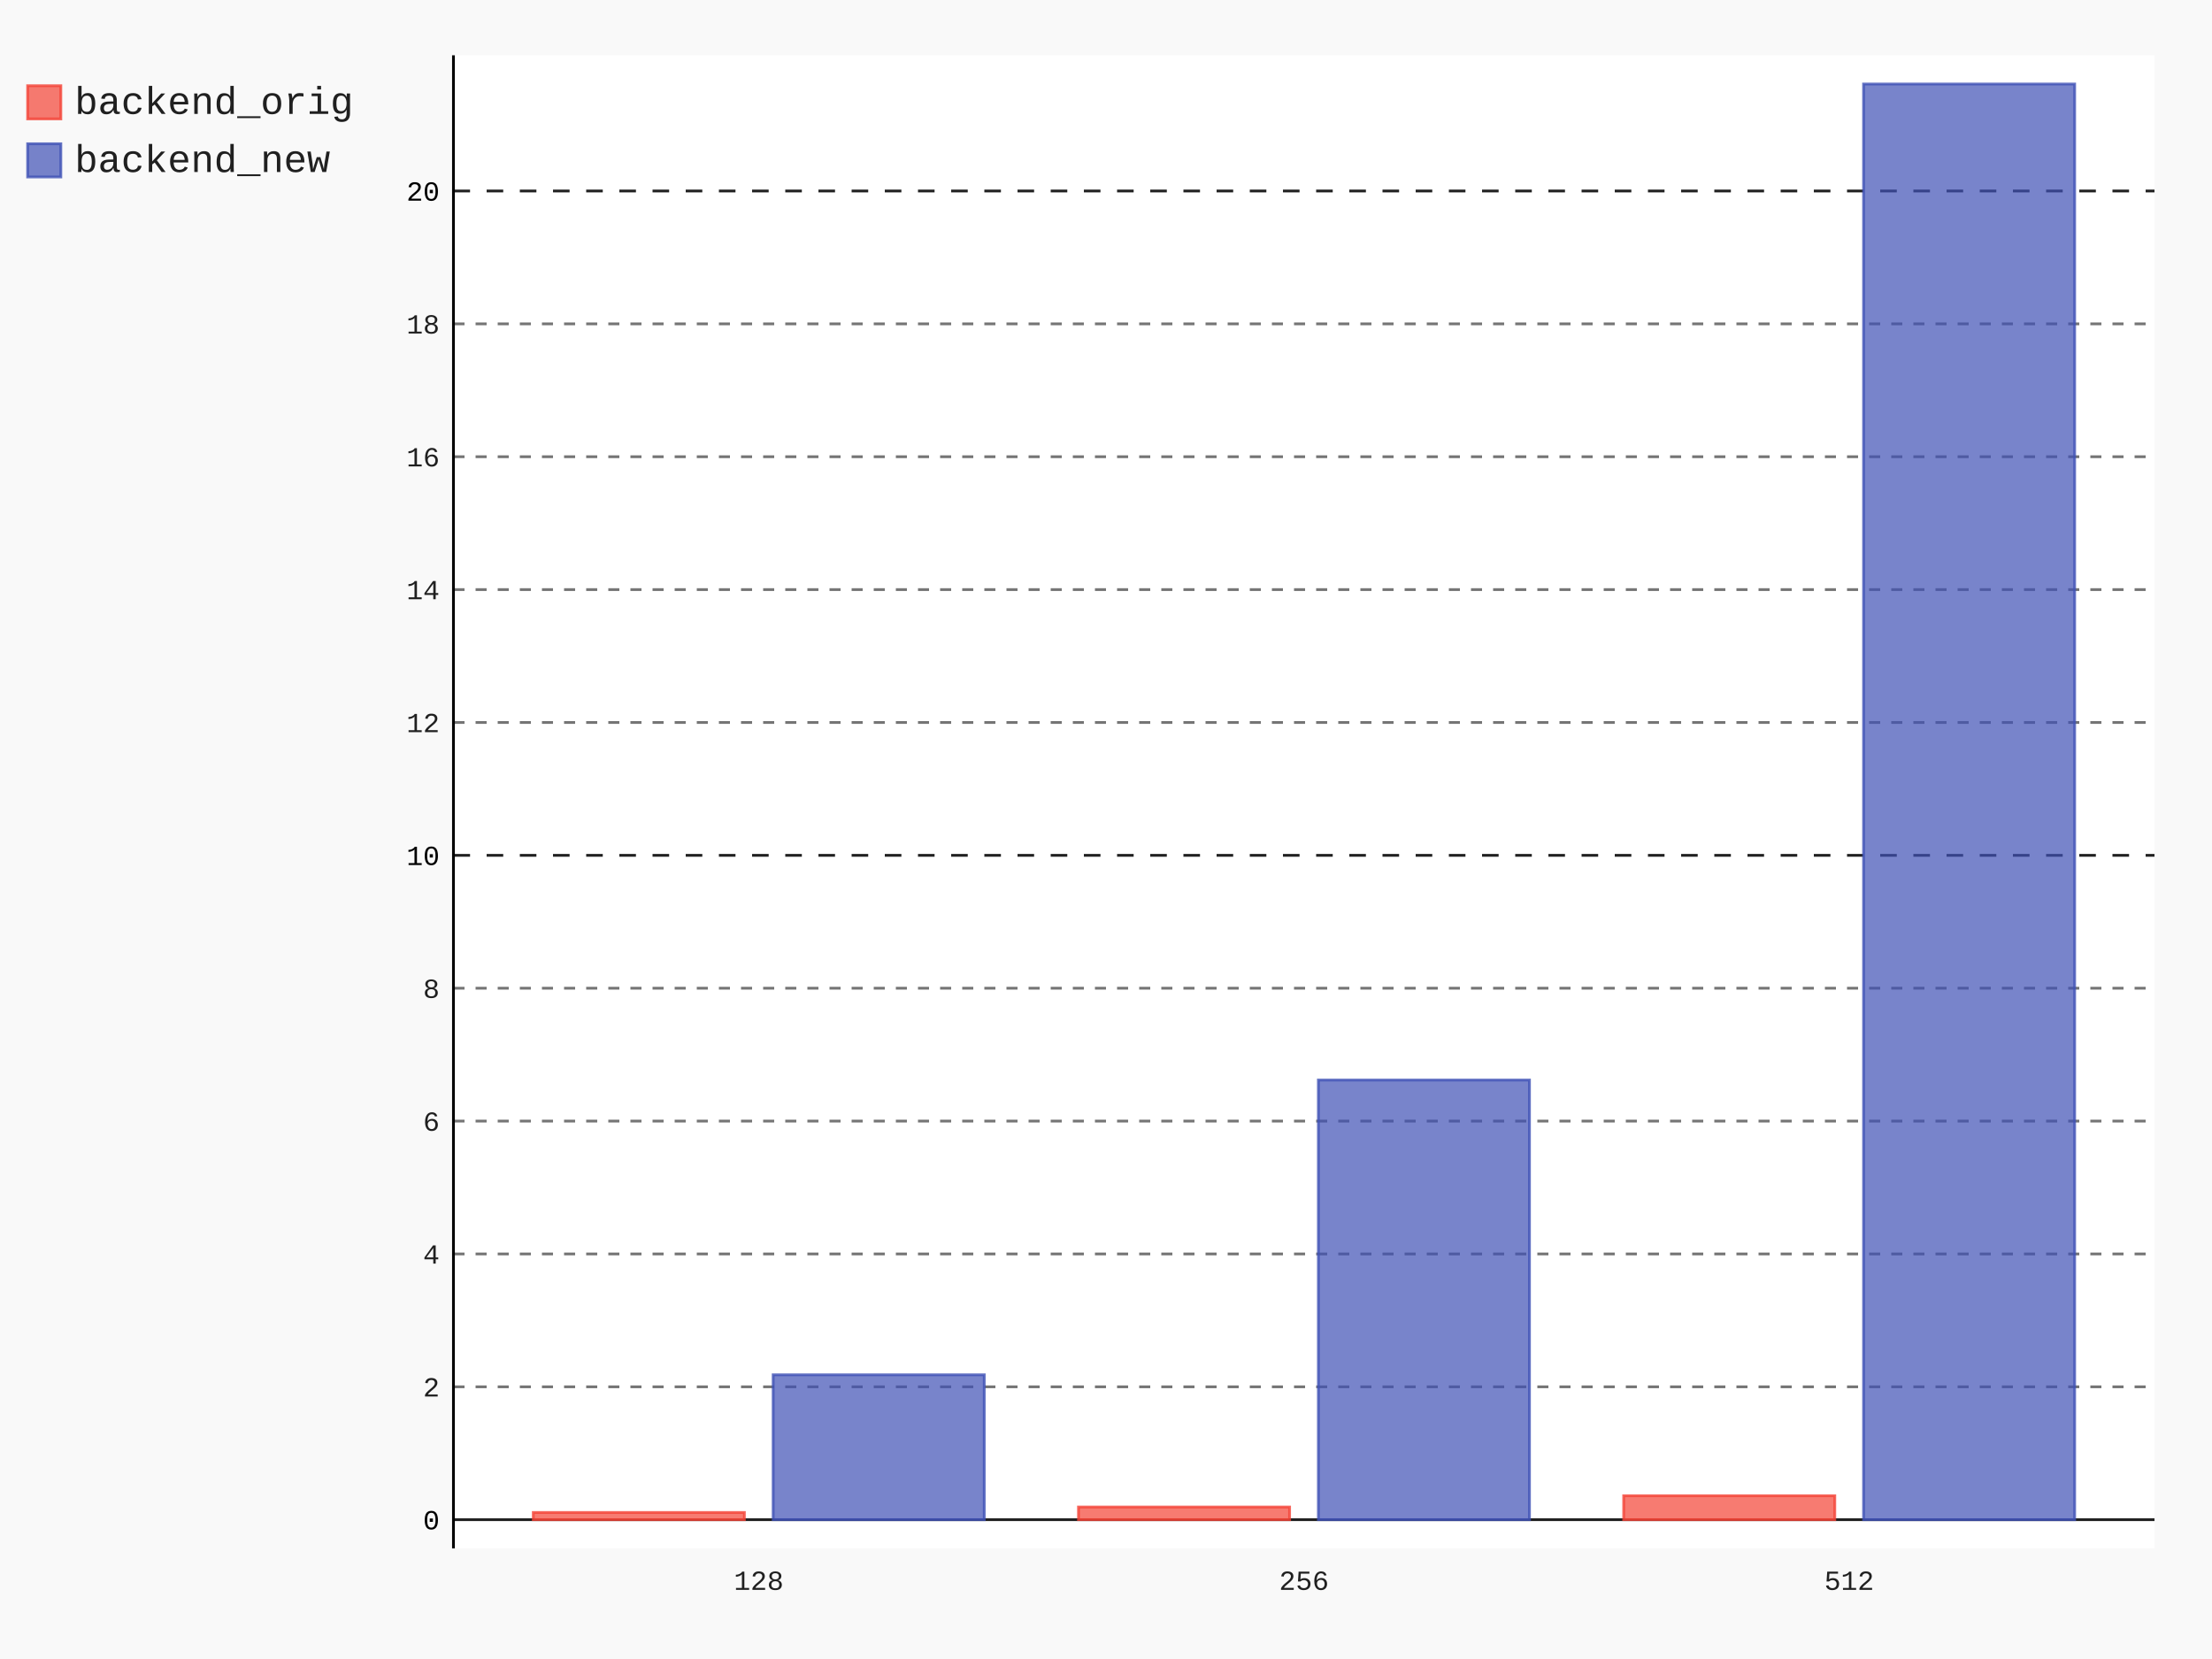
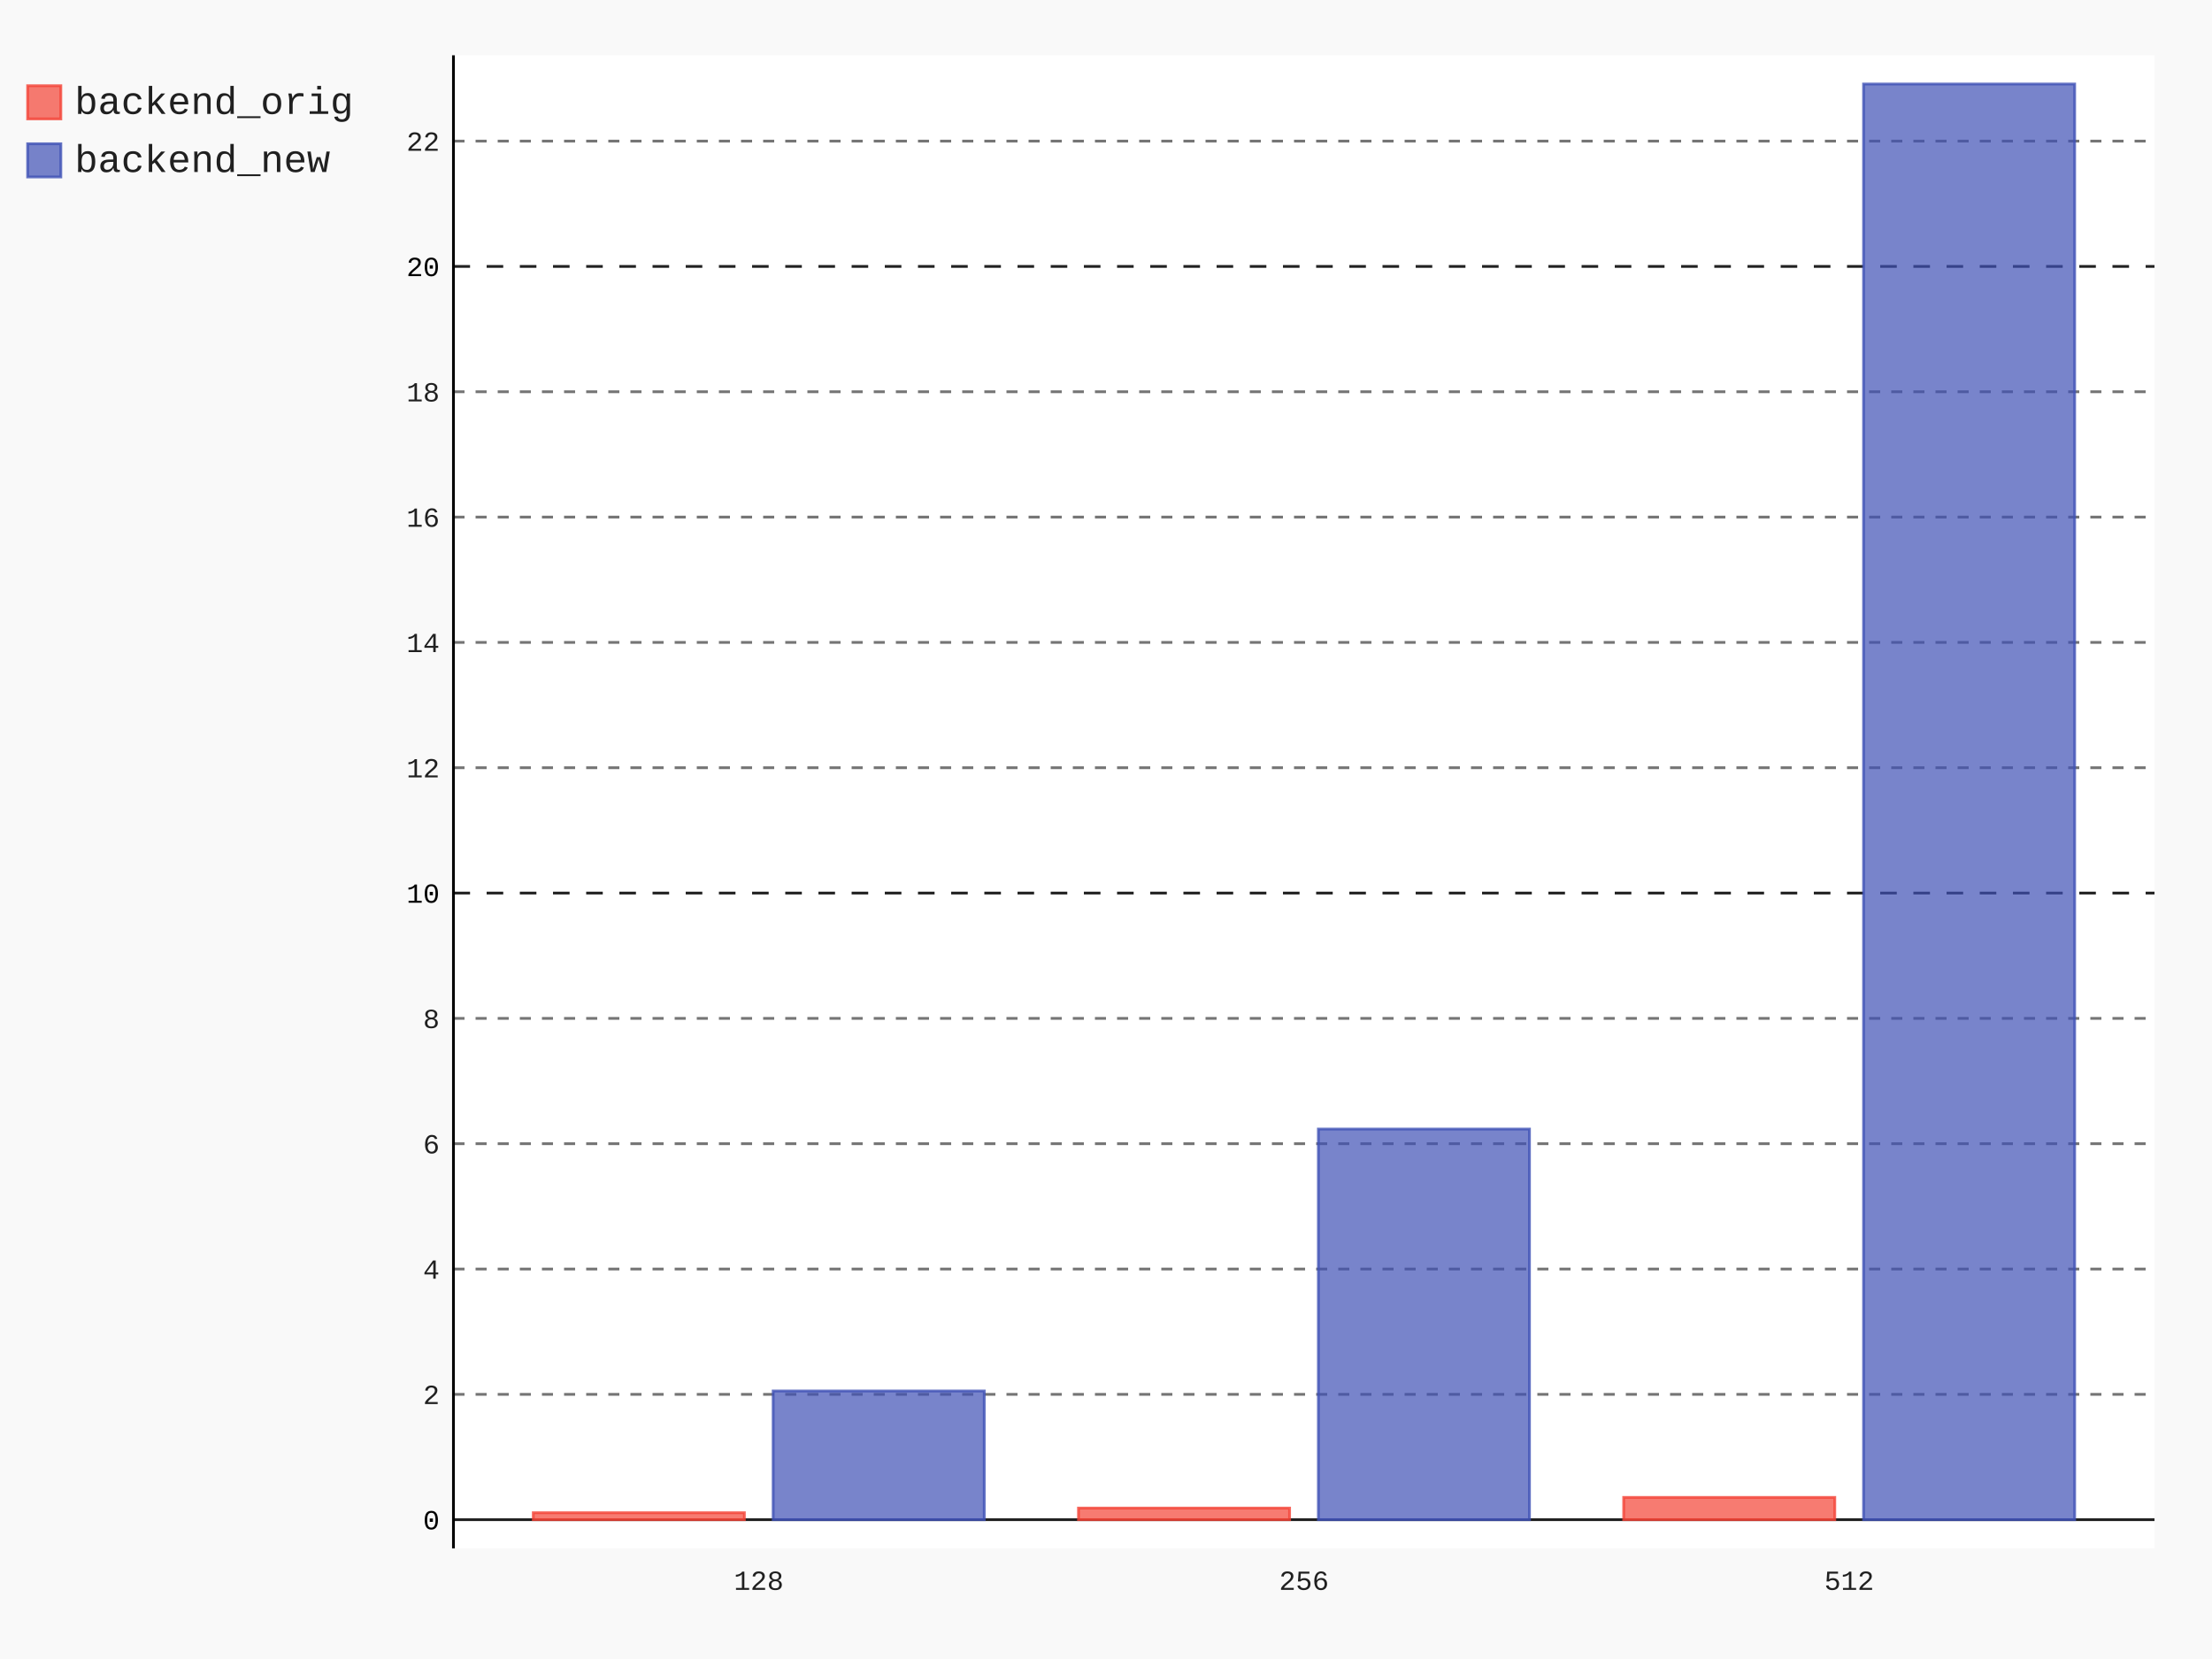
- <svg xmlns="http://www.w3.org/2000/svg" id="chart-36aedcaf-c19a-44ae-a4c6-5cd0cfbf5402" class="pygal-chart" viewBox="0 0 800 600">
+ <svg xmlns="http://www.w3.org/2000/svg" id="chart-cd3f0d9d-4a81-4e4c-bfdb-be7261bf9ee6" class="pygal-chart" viewBox="0 0 800 600">
  <defs>
-     <style type="text/css">#chart-36aedcaf-c19a-44ae-a4c6-5cd0cfbf5402{-webkit-user-select:none;-webkit-font-smoothing:antialiased;font-family:Consolas,"Liberation Mono",Menlo,Courier,monospace}#chart-36aedcaf-c19a-44ae-a4c6-5cd0cfbf5402 .title{font-family:Consolas,"Liberation Mono",Menlo,Courier,monospace;font-size:16px}#chart-36aedcaf-c19a-44ae-a4c6-5cd0cfbf5402 .legends .legend text{font-family:Consolas,"Liberation Mono",Menlo,Courier,monospace;font-size:14px}#chart-36aedcaf-c19a-44ae-a4c6-5cd0cfbf5402 .axis text{font-family:Consolas,"Liberation Mono",Menlo,Courier,monospace;font-size:10px}#chart-36aedcaf-c19a-44ae-a4c6-5cd0cfbf5402 .axis text.major{font-family:Consolas,"Liberation Mono",Menlo,Courier,monospace;font-size:10px}#chart-36aedcaf-c19a-44ae-a4c6-5cd0cfbf5402 .text-overlay text.value{font-family:Consolas,"Liberation Mono",Menlo,Courier,monospace;font-size:16px}#chart-36aedcaf-c19a-44ae-a4c6-5cd0cfbf5402 .text-overlay text.label{font-family:Consolas,"Liberation Mono",Menlo,Courier,monospace;font-size:10px}#chart-36aedcaf-c19a-44ae-a4c6-5cd0cfbf5402 .tooltip{font-family:Consolas,"Liberation Mono",Menlo,Courier,monospace;font-size:14px}#chart-36aedcaf-c19a-44ae-a4c6-5cd0cfbf5402 text.no_data{font-family:Consolas,"Liberation Mono",Menlo,Courier,monospace;font-size:64px}
- #chart-36aedcaf-c19a-44ae-a4c6-5cd0cfbf5402{background-color:rgba(249,249,249,1)}#chart-36aedcaf-c19a-44ae-a4c6-5cd0cfbf5402 path,#chart-36aedcaf-c19a-44ae-a4c6-5cd0cfbf5402 line,#chart-36aedcaf-c19a-44ae-a4c6-5cd0cfbf5402 rect,#chart-36aedcaf-c19a-44ae-a4c6-5cd0cfbf5402 circle{-webkit-transition:150ms;-moz-transition:150ms;transition:150ms}#chart-36aedcaf-c19a-44ae-a4c6-5cd0cfbf5402 .graph &gt; .background{fill:rgba(249,249,249,1)}#chart-36aedcaf-c19a-44ae-a4c6-5cd0cfbf5402 .plot &gt; .background{fill:rgba(255,255,255,1)}#chart-36aedcaf-c19a-44ae-a4c6-5cd0cfbf5402 .graph{fill:rgba(0,0,0,.87)}#chart-36aedcaf-c19a-44ae-a4c6-5cd0cfbf5402 text.no_data{fill:rgba(0,0,0,1)}#chart-36aedcaf-c19a-44ae-a4c6-5cd0cfbf5402 .title{fill:rgba(0,0,0,1)}#chart-36aedcaf-c19a-44ae-a4c6-5cd0cfbf5402 .legends .legend text{fill:rgba(0,0,0,.87)}#chart-36aedcaf-c19a-44ae-a4c6-5cd0cfbf5402 .legends .legend:hover text{fill:rgba(0,0,0,1)}#chart-36aedcaf-c19a-44ae-a4c6-5cd0cfbf5402 .axis .line{stroke:rgba(0,0,0,1)}#chart-36aedcaf-c19a-44ae-a4c6-5cd0cfbf5402 .axis .guide.line{stroke:rgba(0,0,0,.54)}#chart-36aedcaf-c19a-44ae-a4c6-5cd0cfbf5402 .axis .major.line{stroke:rgba(0,0,0,.87)}#chart-36aedcaf-c19a-44ae-a4c6-5cd0cfbf5402 .axis text.major{fill:rgba(0,0,0,1)}#chart-36aedcaf-c19a-44ae-a4c6-5cd0cfbf5402 .axis.y .guides:hover .guide.line,#chart-36aedcaf-c19a-44ae-a4c6-5cd0cfbf5402 .line-graph .axis.x .guides:hover .guide.line,#chart-36aedcaf-c19a-44ae-a4c6-5cd0cfbf5402 .stackedline-graph .axis.x .guides:hover .guide.line,#chart-36aedcaf-c19a-44ae-a4c6-5cd0cfbf5402 .xy-graph .axis.x .guides:hover .guide.line{stroke:rgba(0,0,0,1)}#chart-36aedcaf-c19a-44ae-a4c6-5cd0cfbf5402 .axis .guides:hover text{fill:rgba(0,0,0,1)}#chart-36aedcaf-c19a-44ae-a4c6-5cd0cfbf5402 .reactive{fill-opacity:.7;stroke-opacity:.8}#chart-36aedcaf-c19a-44ae-a4c6-5cd0cfbf5402 .ci{stroke:rgba(0,0,0,.87)}#chart-36aedcaf-c19a-44ae-a4c6-5cd0cfbf5402 .reactive.active,#chart-36aedcaf-c19a-44ae-a4c6-5cd0cfbf5402 .active .reactive{fill-opacity:.8;stroke-opacity:.9;stroke-width:4}#chart-36aedcaf-c19a-44ae-a4c6-5cd0cfbf5402 .ci .reactive.active{stroke-width:1.5}#chart-36aedcaf-c19a-44ae-a4c6-5cd0cfbf5402 .series text{fill:rgba(0,0,0,1)}#chart-36aedcaf-c19a-44ae-a4c6-5cd0cfbf5402 .tooltip rect{fill:rgba(255,255,255,1);stroke:rgba(0,0,0,1);-webkit-transition:opacity 150ms;-moz-transition:opacity 150ms;transition:opacity 150ms}#chart-36aedcaf-c19a-44ae-a4c6-5cd0cfbf5402 .tooltip .label{fill:rgba(0,0,0,.87)}#chart-36aedcaf-c19a-44ae-a4c6-5cd0cfbf5402 .tooltip .label{fill:rgba(0,0,0,.87)}#chart-36aedcaf-c19a-44ae-a4c6-5cd0cfbf5402 .tooltip .legend{font-size:.8em;fill:rgba(0,0,0,.54)}#chart-36aedcaf-c19a-44ae-a4c6-5cd0cfbf5402 .tooltip .x_label{font-size:.6em;fill:rgba(0,0,0,1)}#chart-36aedcaf-c19a-44ae-a4c6-5cd0cfbf5402 .tooltip .xlink{font-size:.5em;text-decoration:underline}#chart-36aedcaf-c19a-44ae-a4c6-5cd0cfbf5402 .tooltip .value{font-size:1.5em}#chart-36aedcaf-c19a-44ae-a4c6-5cd0cfbf5402 .bound{font-size:.5em}#chart-36aedcaf-c19a-44ae-a4c6-5cd0cfbf5402 .max-value{font-size:.75em;fill:rgba(0,0,0,.54)}#chart-36aedcaf-c19a-44ae-a4c6-5cd0cfbf5402 .map-element{fill:rgba(255,255,255,1);stroke:rgba(0,0,0,.54) !important}#chart-36aedcaf-c19a-44ae-a4c6-5cd0cfbf5402 .map-element .reactive{fill-opacity:inherit;stroke-opacity:inherit}#chart-36aedcaf-c19a-44ae-a4c6-5cd0cfbf5402 .color-0,#chart-36aedcaf-c19a-44ae-a4c6-5cd0cfbf5402 .color-0 a:visited{stroke:#F44336;fill:#F44336}#chart-36aedcaf-c19a-44ae-a4c6-5cd0cfbf5402 .color-1,#chart-36aedcaf-c19a-44ae-a4c6-5cd0cfbf5402 .color-1 a:visited{stroke:#3F51B5;fill:#3F51B5}#chart-36aedcaf-c19a-44ae-a4c6-5cd0cfbf5402 .text-overlay .color-0 text{fill:black}#chart-36aedcaf-c19a-44ae-a4c6-5cd0cfbf5402 .text-overlay .color-1 text{fill:black}
- #chart-36aedcaf-c19a-44ae-a4c6-5cd0cfbf5402 text.no_data{text-anchor:middle}#chart-36aedcaf-c19a-44ae-a4c6-5cd0cfbf5402 .guide.line{fill:none}#chart-36aedcaf-c19a-44ae-a4c6-5cd0cfbf5402 .centered{text-anchor:middle}#chart-36aedcaf-c19a-44ae-a4c6-5cd0cfbf5402 .title{text-anchor:middle}#chart-36aedcaf-c19a-44ae-a4c6-5cd0cfbf5402 .legends .legend text{fill-opacity:1}#chart-36aedcaf-c19a-44ae-a4c6-5cd0cfbf5402 .axis.x text{text-anchor:middle}#chart-36aedcaf-c19a-44ae-a4c6-5cd0cfbf5402 .axis.x:not(.web) text[transform]{text-anchor:start}#chart-36aedcaf-c19a-44ae-a4c6-5cd0cfbf5402 .axis.x:not(.web) text[transform].backwards{text-anchor:end}#chart-36aedcaf-c19a-44ae-a4c6-5cd0cfbf5402 .axis.y text{text-anchor:end}#chart-36aedcaf-c19a-44ae-a4c6-5cd0cfbf5402 .axis.y text[transform].backwards{text-anchor:start}#chart-36aedcaf-c19a-44ae-a4c6-5cd0cfbf5402 .axis.y2 text{text-anchor:start}#chart-36aedcaf-c19a-44ae-a4c6-5cd0cfbf5402 .axis.y2 text[transform].backwards{text-anchor:end}#chart-36aedcaf-c19a-44ae-a4c6-5cd0cfbf5402 .axis .guide.line{stroke-dasharray:4,4}#chart-36aedcaf-c19a-44ae-a4c6-5cd0cfbf5402 .axis .major.guide.line{stroke-dasharray:6,6}#chart-36aedcaf-c19a-44ae-a4c6-5cd0cfbf5402 .horizontal .axis.y .guide.line,#chart-36aedcaf-c19a-44ae-a4c6-5cd0cfbf5402 .horizontal .axis.y2 .guide.line,#chart-36aedcaf-c19a-44ae-a4c6-5cd0cfbf5402 .vertical .axis.x .guide.line{opacity:0}#chart-36aedcaf-c19a-44ae-a4c6-5cd0cfbf5402 .horizontal .axis.always_show .guide.line,#chart-36aedcaf-c19a-44ae-a4c6-5cd0cfbf5402 .vertical .axis.always_show .guide.line{opacity:1 !important}#chart-36aedcaf-c19a-44ae-a4c6-5cd0cfbf5402 .axis.y .guides:hover .guide.line,#chart-36aedcaf-c19a-44ae-a4c6-5cd0cfbf5402 .axis.y2 .guides:hover .guide.line,#chart-36aedcaf-c19a-44ae-a4c6-5cd0cfbf5402 .axis.x .guides:hover .guide.line{opacity:1}#chart-36aedcaf-c19a-44ae-a4c6-5cd0cfbf5402 .axis .guides:hover text{opacity:1}#chart-36aedcaf-c19a-44ae-a4c6-5cd0cfbf5402 .nofill{fill:none}#chart-36aedcaf-c19a-44ae-a4c6-5cd0cfbf5402 .subtle-fill{fill-opacity:.2}#chart-36aedcaf-c19a-44ae-a4c6-5cd0cfbf5402 .dot{stroke-width:1px;fill-opacity:1}#chart-36aedcaf-c19a-44ae-a4c6-5cd0cfbf5402 .dot.active{stroke-width:5px}#chart-36aedcaf-c19a-44ae-a4c6-5cd0cfbf5402 .dot.negative{fill:transparent}#chart-36aedcaf-c19a-44ae-a4c6-5cd0cfbf5402 text,#chart-36aedcaf-c19a-44ae-a4c6-5cd0cfbf5402 tspan{stroke:none !important}#chart-36aedcaf-c19a-44ae-a4c6-5cd0cfbf5402 .series text.active{opacity:1}#chart-36aedcaf-c19a-44ae-a4c6-5cd0cfbf5402 .tooltip rect{fill-opacity:.95;stroke-width:.5}#chart-36aedcaf-c19a-44ae-a4c6-5cd0cfbf5402 .tooltip text{fill-opacity:1}#chart-36aedcaf-c19a-44ae-a4c6-5cd0cfbf5402 .showable{visibility:hidden}#chart-36aedcaf-c19a-44ae-a4c6-5cd0cfbf5402 .showable.shown{visibility:visible}#chart-36aedcaf-c19a-44ae-a4c6-5cd0cfbf5402 .gauge-background{fill:rgba(229,229,229,1);stroke:none}#chart-36aedcaf-c19a-44ae-a4c6-5cd0cfbf5402 .bg-lines{stroke:rgba(249,249,249,1);stroke-width:2px}</style>
+     <style type="text/css">#chart-cd3f0d9d-4a81-4e4c-bfdb-be7261bf9ee6{-webkit-user-select:none;-webkit-font-smoothing:antialiased;font-family:Consolas,"Liberation Mono",Menlo,Courier,monospace}#chart-cd3f0d9d-4a81-4e4c-bfdb-be7261bf9ee6 .title{font-family:Consolas,"Liberation Mono",Menlo,Courier,monospace;font-size:16px}#chart-cd3f0d9d-4a81-4e4c-bfdb-be7261bf9ee6 .legends .legend text{font-family:Consolas,"Liberation Mono",Menlo,Courier,monospace;font-size:14px}#chart-cd3f0d9d-4a81-4e4c-bfdb-be7261bf9ee6 .axis text{font-family:Consolas,"Liberation Mono",Menlo,Courier,monospace;font-size:10px}#chart-cd3f0d9d-4a81-4e4c-bfdb-be7261bf9ee6 .axis text.major{font-family:Consolas,"Liberation Mono",Menlo,Courier,monospace;font-size:10px}#chart-cd3f0d9d-4a81-4e4c-bfdb-be7261bf9ee6 .text-overlay text.value{font-family:Consolas,"Liberation Mono",Menlo,Courier,monospace;font-size:16px}#chart-cd3f0d9d-4a81-4e4c-bfdb-be7261bf9ee6 .text-overlay text.label{font-family:Consolas,"Liberation Mono",Menlo,Courier,monospace;font-size:10px}#chart-cd3f0d9d-4a81-4e4c-bfdb-be7261bf9ee6 .tooltip{font-family:Consolas,"Liberation Mono",Menlo,Courier,monospace;font-size:14px}#chart-cd3f0d9d-4a81-4e4c-bfdb-be7261bf9ee6 text.no_data{font-family:Consolas,"Liberation Mono",Menlo,Courier,monospace;font-size:64px}
+ #chart-cd3f0d9d-4a81-4e4c-bfdb-be7261bf9ee6{background-color:rgba(249,249,249,1)}#chart-cd3f0d9d-4a81-4e4c-bfdb-be7261bf9ee6 path,#chart-cd3f0d9d-4a81-4e4c-bfdb-be7261bf9ee6 line,#chart-cd3f0d9d-4a81-4e4c-bfdb-be7261bf9ee6 rect,#chart-cd3f0d9d-4a81-4e4c-bfdb-be7261bf9ee6 circle{-webkit-transition:150ms;-moz-transition:150ms;transition:150ms}#chart-cd3f0d9d-4a81-4e4c-bfdb-be7261bf9ee6 .graph &gt; .background{fill:rgba(249,249,249,1)}#chart-cd3f0d9d-4a81-4e4c-bfdb-be7261bf9ee6 .plot &gt; .background{fill:rgba(255,255,255,1)}#chart-cd3f0d9d-4a81-4e4c-bfdb-be7261bf9ee6 .graph{fill:rgba(0,0,0,.87)}#chart-cd3f0d9d-4a81-4e4c-bfdb-be7261bf9ee6 text.no_data{fill:rgba(0,0,0,1)}#chart-cd3f0d9d-4a81-4e4c-bfdb-be7261bf9ee6 .title{fill:rgba(0,0,0,1)}#chart-cd3f0d9d-4a81-4e4c-bfdb-be7261bf9ee6 .legends .legend text{fill:rgba(0,0,0,.87)}#chart-cd3f0d9d-4a81-4e4c-bfdb-be7261bf9ee6 .legends .legend:hover text{fill:rgba(0,0,0,1)}#chart-cd3f0d9d-4a81-4e4c-bfdb-be7261bf9ee6 .axis .line{stroke:rgba(0,0,0,1)}#chart-cd3f0d9d-4a81-4e4c-bfdb-be7261bf9ee6 .axis .guide.line{stroke:rgba(0,0,0,.54)}#chart-cd3f0d9d-4a81-4e4c-bfdb-be7261bf9ee6 .axis .major.line{stroke:rgba(0,0,0,.87)}#chart-cd3f0d9d-4a81-4e4c-bfdb-be7261bf9ee6 .axis text.major{fill:rgba(0,0,0,1)}#chart-cd3f0d9d-4a81-4e4c-bfdb-be7261bf9ee6 .axis.y .guides:hover .guide.line,#chart-cd3f0d9d-4a81-4e4c-bfdb-be7261bf9ee6 .line-graph .axis.x .guides:hover .guide.line,#chart-cd3f0d9d-4a81-4e4c-bfdb-be7261bf9ee6 .stackedline-graph .axis.x .guides:hover .guide.line,#chart-cd3f0d9d-4a81-4e4c-bfdb-be7261bf9ee6 .xy-graph .axis.x .guides:hover .guide.line{stroke:rgba(0,0,0,1)}#chart-cd3f0d9d-4a81-4e4c-bfdb-be7261bf9ee6 .axis .guides:hover text{fill:rgba(0,0,0,1)}#chart-cd3f0d9d-4a81-4e4c-bfdb-be7261bf9ee6 .reactive{fill-opacity:.7;stroke-opacity:.8}#chart-cd3f0d9d-4a81-4e4c-bfdb-be7261bf9ee6 .ci{stroke:rgba(0,0,0,.87)}#chart-cd3f0d9d-4a81-4e4c-bfdb-be7261bf9ee6 .reactive.active,#chart-cd3f0d9d-4a81-4e4c-bfdb-be7261bf9ee6 .active .reactive{fill-opacity:.8;stroke-opacity:.9;stroke-width:4}#chart-cd3f0d9d-4a81-4e4c-bfdb-be7261bf9ee6 .ci .reactive.active{stroke-width:1.5}#chart-cd3f0d9d-4a81-4e4c-bfdb-be7261bf9ee6 .series text{fill:rgba(0,0,0,1)}#chart-cd3f0d9d-4a81-4e4c-bfdb-be7261bf9ee6 .tooltip rect{fill:rgba(255,255,255,1);stroke:rgba(0,0,0,1);-webkit-transition:opacity 150ms;-moz-transition:opacity 150ms;transition:opacity 150ms}#chart-cd3f0d9d-4a81-4e4c-bfdb-be7261bf9ee6 .tooltip .label{fill:rgba(0,0,0,.87)}#chart-cd3f0d9d-4a81-4e4c-bfdb-be7261bf9ee6 .tooltip .label{fill:rgba(0,0,0,.87)}#chart-cd3f0d9d-4a81-4e4c-bfdb-be7261bf9ee6 .tooltip .legend{font-size:.8em;fill:rgba(0,0,0,.54)}#chart-cd3f0d9d-4a81-4e4c-bfdb-be7261bf9ee6 .tooltip .x_label{font-size:.6em;fill:rgba(0,0,0,1)}#chart-cd3f0d9d-4a81-4e4c-bfdb-be7261bf9ee6 .tooltip .xlink{font-size:.5em;text-decoration:underline}#chart-cd3f0d9d-4a81-4e4c-bfdb-be7261bf9ee6 .tooltip .value{font-size:1.5em}#chart-cd3f0d9d-4a81-4e4c-bfdb-be7261bf9ee6 .bound{font-size:.5em}#chart-cd3f0d9d-4a81-4e4c-bfdb-be7261bf9ee6 .max-value{font-size:.75em;fill:rgba(0,0,0,.54)}#chart-cd3f0d9d-4a81-4e4c-bfdb-be7261bf9ee6 .map-element{fill:rgba(255,255,255,1);stroke:rgba(0,0,0,.54) !important}#chart-cd3f0d9d-4a81-4e4c-bfdb-be7261bf9ee6 .map-element .reactive{fill-opacity:inherit;stroke-opacity:inherit}#chart-cd3f0d9d-4a81-4e4c-bfdb-be7261bf9ee6 .color-0,#chart-cd3f0d9d-4a81-4e4c-bfdb-be7261bf9ee6 .color-0 a:visited{stroke:#F44336;fill:#F44336}#chart-cd3f0d9d-4a81-4e4c-bfdb-be7261bf9ee6 .color-1,#chart-cd3f0d9d-4a81-4e4c-bfdb-be7261bf9ee6 .color-1 a:visited{stroke:#3F51B5;fill:#3F51B5}#chart-cd3f0d9d-4a81-4e4c-bfdb-be7261bf9ee6 .text-overlay .color-0 text{fill:black}#chart-cd3f0d9d-4a81-4e4c-bfdb-be7261bf9ee6 .text-overlay .color-1 text{fill:black}
+ #chart-cd3f0d9d-4a81-4e4c-bfdb-be7261bf9ee6 text.no_data{text-anchor:middle}#chart-cd3f0d9d-4a81-4e4c-bfdb-be7261bf9ee6 .guide.line{fill:none}#chart-cd3f0d9d-4a81-4e4c-bfdb-be7261bf9ee6 .centered{text-anchor:middle}#chart-cd3f0d9d-4a81-4e4c-bfdb-be7261bf9ee6 .title{text-anchor:middle}#chart-cd3f0d9d-4a81-4e4c-bfdb-be7261bf9ee6 .legends .legend text{fill-opacity:1}#chart-cd3f0d9d-4a81-4e4c-bfdb-be7261bf9ee6 .axis.x text{text-anchor:middle}#chart-cd3f0d9d-4a81-4e4c-bfdb-be7261bf9ee6 .axis.x:not(.web) text[transform]{text-anchor:start}#chart-cd3f0d9d-4a81-4e4c-bfdb-be7261bf9ee6 .axis.x:not(.web) text[transform].backwards{text-anchor:end}#chart-cd3f0d9d-4a81-4e4c-bfdb-be7261bf9ee6 .axis.y text{text-anchor:end}#chart-cd3f0d9d-4a81-4e4c-bfdb-be7261bf9ee6 .axis.y text[transform].backwards{text-anchor:start}#chart-cd3f0d9d-4a81-4e4c-bfdb-be7261bf9ee6 .axis.y2 text{text-anchor:start}#chart-cd3f0d9d-4a81-4e4c-bfdb-be7261bf9ee6 .axis.y2 text[transform].backwards{text-anchor:end}#chart-cd3f0d9d-4a81-4e4c-bfdb-be7261bf9ee6 .axis .guide.line{stroke-dasharray:4,4}#chart-cd3f0d9d-4a81-4e4c-bfdb-be7261bf9ee6 .axis .major.guide.line{stroke-dasharray:6,6}#chart-cd3f0d9d-4a81-4e4c-bfdb-be7261bf9ee6 .horizontal .axis.y .guide.line,#chart-cd3f0d9d-4a81-4e4c-bfdb-be7261bf9ee6 .horizontal .axis.y2 .guide.line,#chart-cd3f0d9d-4a81-4e4c-bfdb-be7261bf9ee6 .vertical .axis.x .guide.line{opacity:0}#chart-cd3f0d9d-4a81-4e4c-bfdb-be7261bf9ee6 .horizontal .axis.always_show .guide.line,#chart-cd3f0d9d-4a81-4e4c-bfdb-be7261bf9ee6 .vertical .axis.always_show .guide.line{opacity:1 !important}#chart-cd3f0d9d-4a81-4e4c-bfdb-be7261bf9ee6 .axis.y .guides:hover .guide.line,#chart-cd3f0d9d-4a81-4e4c-bfdb-be7261bf9ee6 .axis.y2 .guides:hover .guide.line,#chart-cd3f0d9d-4a81-4e4c-bfdb-be7261bf9ee6 .axis.x .guides:hover .guide.line{opacity:1}#chart-cd3f0d9d-4a81-4e4c-bfdb-be7261bf9ee6 .axis .guides:hover text{opacity:1}#chart-cd3f0d9d-4a81-4e4c-bfdb-be7261bf9ee6 .nofill{fill:none}#chart-cd3f0d9d-4a81-4e4c-bfdb-be7261bf9ee6 .subtle-fill{fill-opacity:.2}#chart-cd3f0d9d-4a81-4e4c-bfdb-be7261bf9ee6 .dot{stroke-width:1px;fill-opacity:1}#chart-cd3f0d9d-4a81-4e4c-bfdb-be7261bf9ee6 .dot.active{stroke-width:5px}#chart-cd3f0d9d-4a81-4e4c-bfdb-be7261bf9ee6 .dot.negative{fill:transparent}#chart-cd3f0d9d-4a81-4e4c-bfdb-be7261bf9ee6 text,#chart-cd3f0d9d-4a81-4e4c-bfdb-be7261bf9ee6 tspan{stroke:none !important}#chart-cd3f0d9d-4a81-4e4c-bfdb-be7261bf9ee6 .series text.active{opacity:1}#chart-cd3f0d9d-4a81-4e4c-bfdb-be7261bf9ee6 .tooltip rect{fill-opacity:.95;stroke-width:.5}#chart-cd3f0d9d-4a81-4e4c-bfdb-be7261bf9ee6 .tooltip text{fill-opacity:1}#chart-cd3f0d9d-4a81-4e4c-bfdb-be7261bf9ee6 .showable{visibility:hidden}#chart-cd3f0d9d-4a81-4e4c-bfdb-be7261bf9ee6 .showable.shown{visibility:visible}#chart-cd3f0d9d-4a81-4e4c-bfdb-be7261bf9ee6 .gauge-background{fill:rgba(229,229,229,1);stroke:none}#chart-cd3f0d9d-4a81-4e4c-bfdb-be7261bf9ee6 .bg-lines{stroke:rgba(249,249,249,1);stroke-width:2px}</style>
  </defs>
  <g class="graph bar-graph vertical">
    <rect x="0" y="0" width="800" height="600" class="background" />
    <g transform="translate(164, 20)" class="plot">
      <rect x="0" y="0" width="615.2" height="540" class="background" />
      <g class="axis y always_show">
        <g class="guides">
          <path d="M0 529.615 h615.2" class="axis major line" />
          <text x="-5" y="533.115" class="major">0</text>
        </g>
        <g class="guides">
-           <path d="M0 481.561 h615.2" class="guide line" />
-           <text x="-5" y="485.061" class="">2</text>
+           <path d="M0 484.29 h615.2" class="guide line" />
+           <text x="-5" y="487.79" class="">2</text>
        </g>
        <g class="guides">
-           <path d="M0 433.507 h615.2" class="guide line" />
-           <text x="-5" y="437.007" class="">4</text>
+           <path d="M0 438.964 h615.2" class="guide line" />
+           <text x="-5" y="442.464" class="">4</text>
        </g>
        <g class="guides">
-           <path d="M0 385.453 h615.2" class="guide line" />
-           <text x="-5" y="388.953" class="">6</text>
+           <path d="M0 393.638 h615.2" class="guide line" />
+           <text x="-5" y="397.138" class="">6</text>
        </g>
        <g class="guides">
-           <path d="M0 337.399 h615.2" class="guide line" />
-           <text x="-5" y="340.899" class="">8</text>
+           <path d="M0 348.312 h615.2" class="guide line" />
+           <text x="-5" y="351.812" class="">8</text>
        </g>
        <g class="guides">
-           <path d="M0 289.345 h615.2" class="major guide line" />
-           <text x="-5" y="292.845" class="major">10</text>
+           <path d="M0 302.986 h615.2" class="major guide line" />
+           <text x="-5" y="306.486" class="major">10</text>
        </g>
        <g class="guides">
-           <path d="M0 241.291 h615.2" class="guide line" />
-           <text x="-5" y="244.791" class="">12</text>
+           <path d="M0 257.66 h615.2" class="guide line" />
+           <text x="-5" y="261.16" class="">12</text>
        </g>
        <g class="guides">
-           <path d="M0 193.237 h615.2" class="guide line" />
-           <text x="-5" y="196.737" class="">14</text>
+           <path d="M0 212.335 h615.2" class="guide line" />
+           <text x="-5" y="215.835" class="">14</text>
        </g>
        <g class="guides">
-           <path d="M0 145.182 h615.2" class="guide line" />
-           <text x="-5" y="148.682" class="">16</text>
+           <path d="M0 167.009 h615.2" class="guide line" />
+           <text x="-5" y="170.509" class="">16</text>
        </g>
        <g class="guides">
-           <path d="M0 97.128 h615.2" class="guide line" />
-           <text x="-5" y="100.628" class="">18</text>
+           <path d="M0 121.683 h615.2" class="guide line" />
+           <text x="-5" y="125.183" class="">18</text>
        </g>
        <g class="guides">
-           <path d="M0 49.074 h615.2" class="major guide line" />
-           <text x="-5" y="52.574" class="major">20</text>
+           <path d="M0 76.357 h615.2" class="major guide line" />
+           <text x="-5" y="79.857" class="major">20</text>
+         </g>
+         <g class="guides">
+           <path d="M0 31.031 h615.2" class="guide line" />
+           <text x="-5" y="34.531" class="">22</text>
        </g>
      </g>
      <g class="axis x">
        <path d="M0 0 v540" class="line" />
        <g class="guides">
          <path d="M110.421 0 v540" class="guide line" />
          <text x="110.421" y="555.0" class="">128</text>
        </g>
        <g class="guides">
          <path d="M307.6 0 v540" class="guide line" />
          <text x="307.6" y="555.0" class="">256</text>
        </g>
        <g class="guides">
          <path d="M504.779 0 v540" class="guide line" />
          <text x="504.779" y="555.0" class="">512</text>
        </g>
      </g>
      <g class="series serie-0 color-0">
        <g class="bars">
          <g class="bar">
-             <rect x="28.867" y="527.008" rx="0" ry="0" width="76.348" height="2.608" class="rect reactive tooltip-trigger" />
+             <rect x="28.867" y="527.103" rx="0" ry="0" width="76.348" height="2.513" class="rect reactive tooltip-trigger" />
          </g>
          <g class="bar">
-             <rect x="226.047" y="525.033" rx="0" ry="0" width="76.348" height="4.582" class="rect reactive tooltip-trigger" />
+             <rect x="226.047" y="525.417" rx="0" ry="0" width="76.348" height="4.199" class="rect reactive tooltip-trigger" />
          </g>
          <g class="bar">
-             <rect x="423.226" y="520.964" rx="0" ry="0" width="76.348" height="8.651" class="rect reactive tooltip-trigger" />
+             <rect x="423.226" y="521.557" rx="0" ry="0" width="76.348" height="8.058" class="rect reactive tooltip-trigger" />
          </g>
        </g>
      </g>
      <g class="series serie-1 color-1">
        <g class="bars">
          <g class="bar">
-             <rect x="115.626" y="477.218" rx="0" ry="0" width="76.348" height="52.397" class="rect reactive tooltip-trigger" />
+             <rect x="115.626" y="483.068" rx="0" ry="0" width="76.348" height="46.547" class="rect reactive tooltip-trigger" />
          </g>
          <g class="bar">
-             <rect x="312.806" y="370.613" rx="0" ry="0" width="76.348" height="159.002" class="rect reactive tooltip-trigger" />
+             <rect x="312.806" y="388.34" rx="0" ry="0" width="76.348" height="141.275" class="rect reactive tooltip-trigger" />
          </g>
          <g class="bar">
            <rect x="509.985" y="10.385" rx="0" ry="0" width="76.348" height="519.231" class="rect reactive tooltip-trigger" />
          </g>
        </g>
      </g>
    </g>
    <g class="titles" />
    <g transform="translate(164, 20)" class="plot overlay">
      <g class="series serie-0 color-0" />
      <g class="series serie-1 color-1" />
    </g>
    <g transform="translate(164, 20)" class="plot text-overlay">
      <g class="series serie-0 color-0" />
      <g class="series serie-1 color-1" />
    </g>
    <g transform="translate(164, 20)" class="plot tooltip-overlay">
      <g transform="translate(0 0)" style="opacity: 0" class="tooltip">
        <rect rx="0" ry="0" width="0" height="0" class="tooltip-box" />
        <g class="text" />
      </g>
    </g>
    <g transform="translate(10, 30)" class="legends">
      <g id="activate-serie-0" class="legend reactive activate-serie">
        <rect x="0.0" y="1.0" width="12" height="12" class="color-0 reactive" />
        <text x="17.0" y="11.2">backend_orig</text>
      </g>
      <g id="activate-serie-1" class="legend reactive activate-serie">
        <rect x="0.0" y="22.0" width="12" height="12" class="color-1 reactive" />
        <text x="17.0" y="32.2">backend_new</text>
      </g>
    </g>
    <g transform="translate(790, 30)" class="legends" />
  </g>
</svg>
